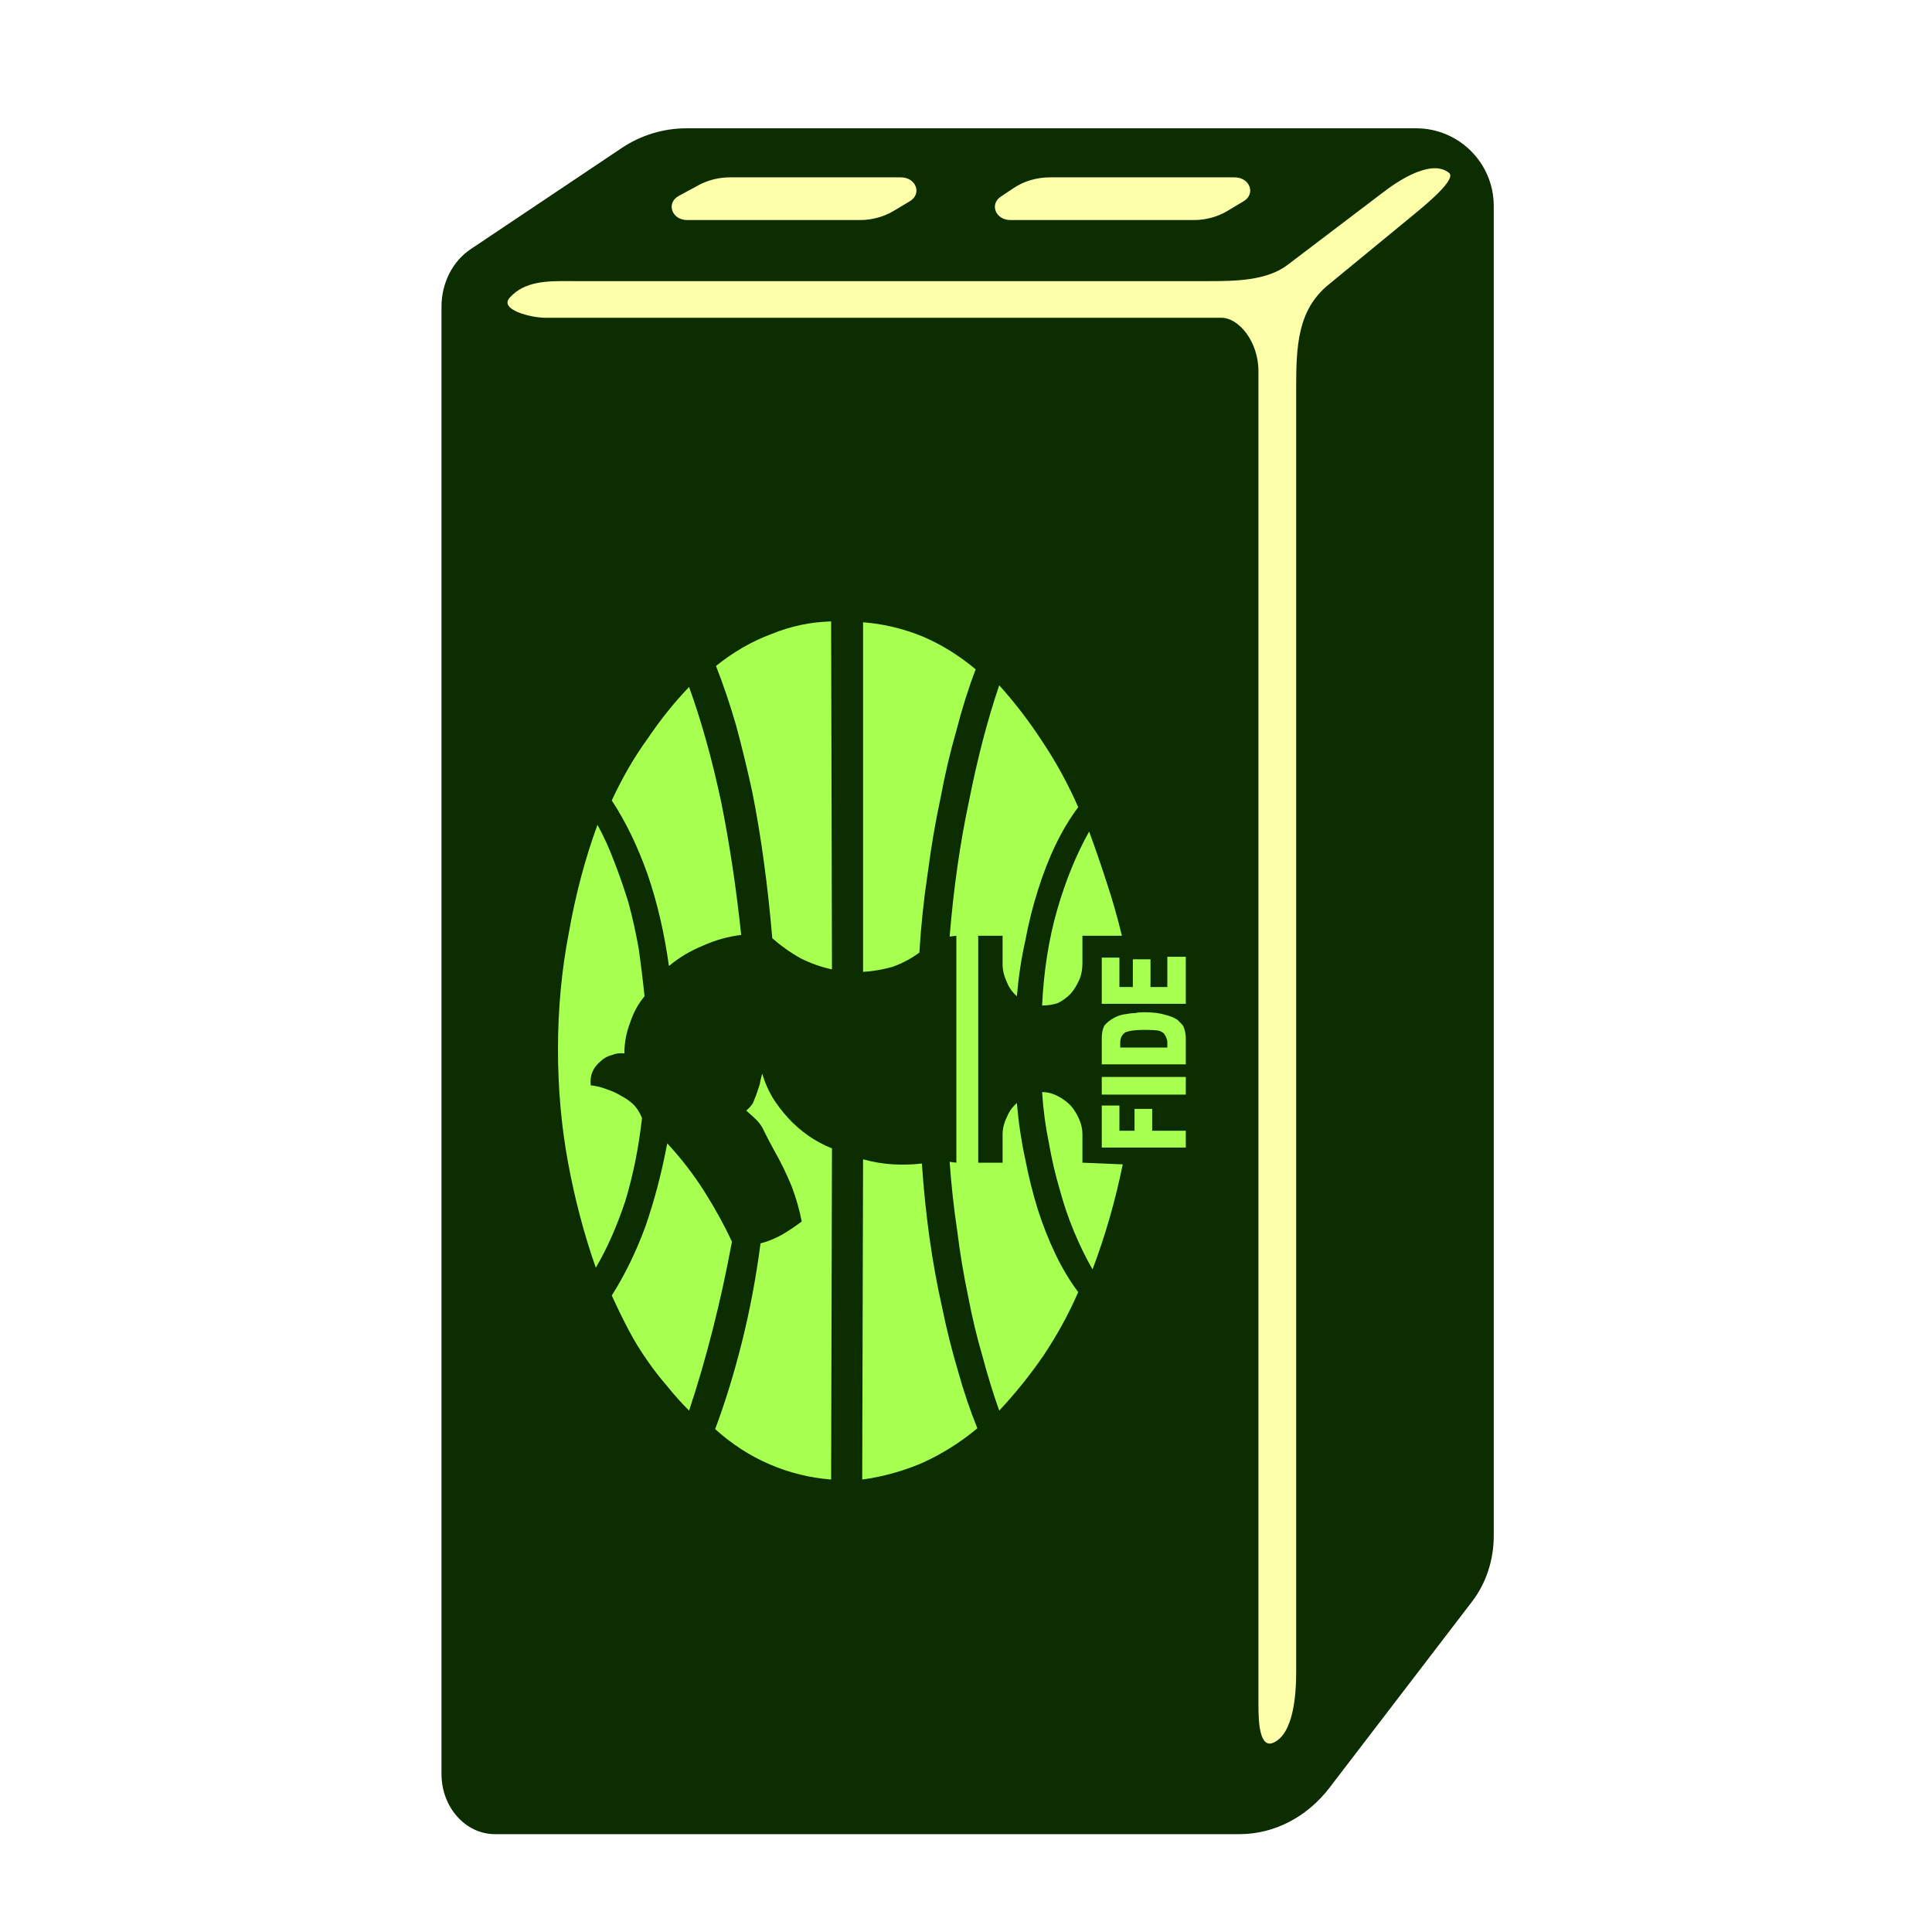
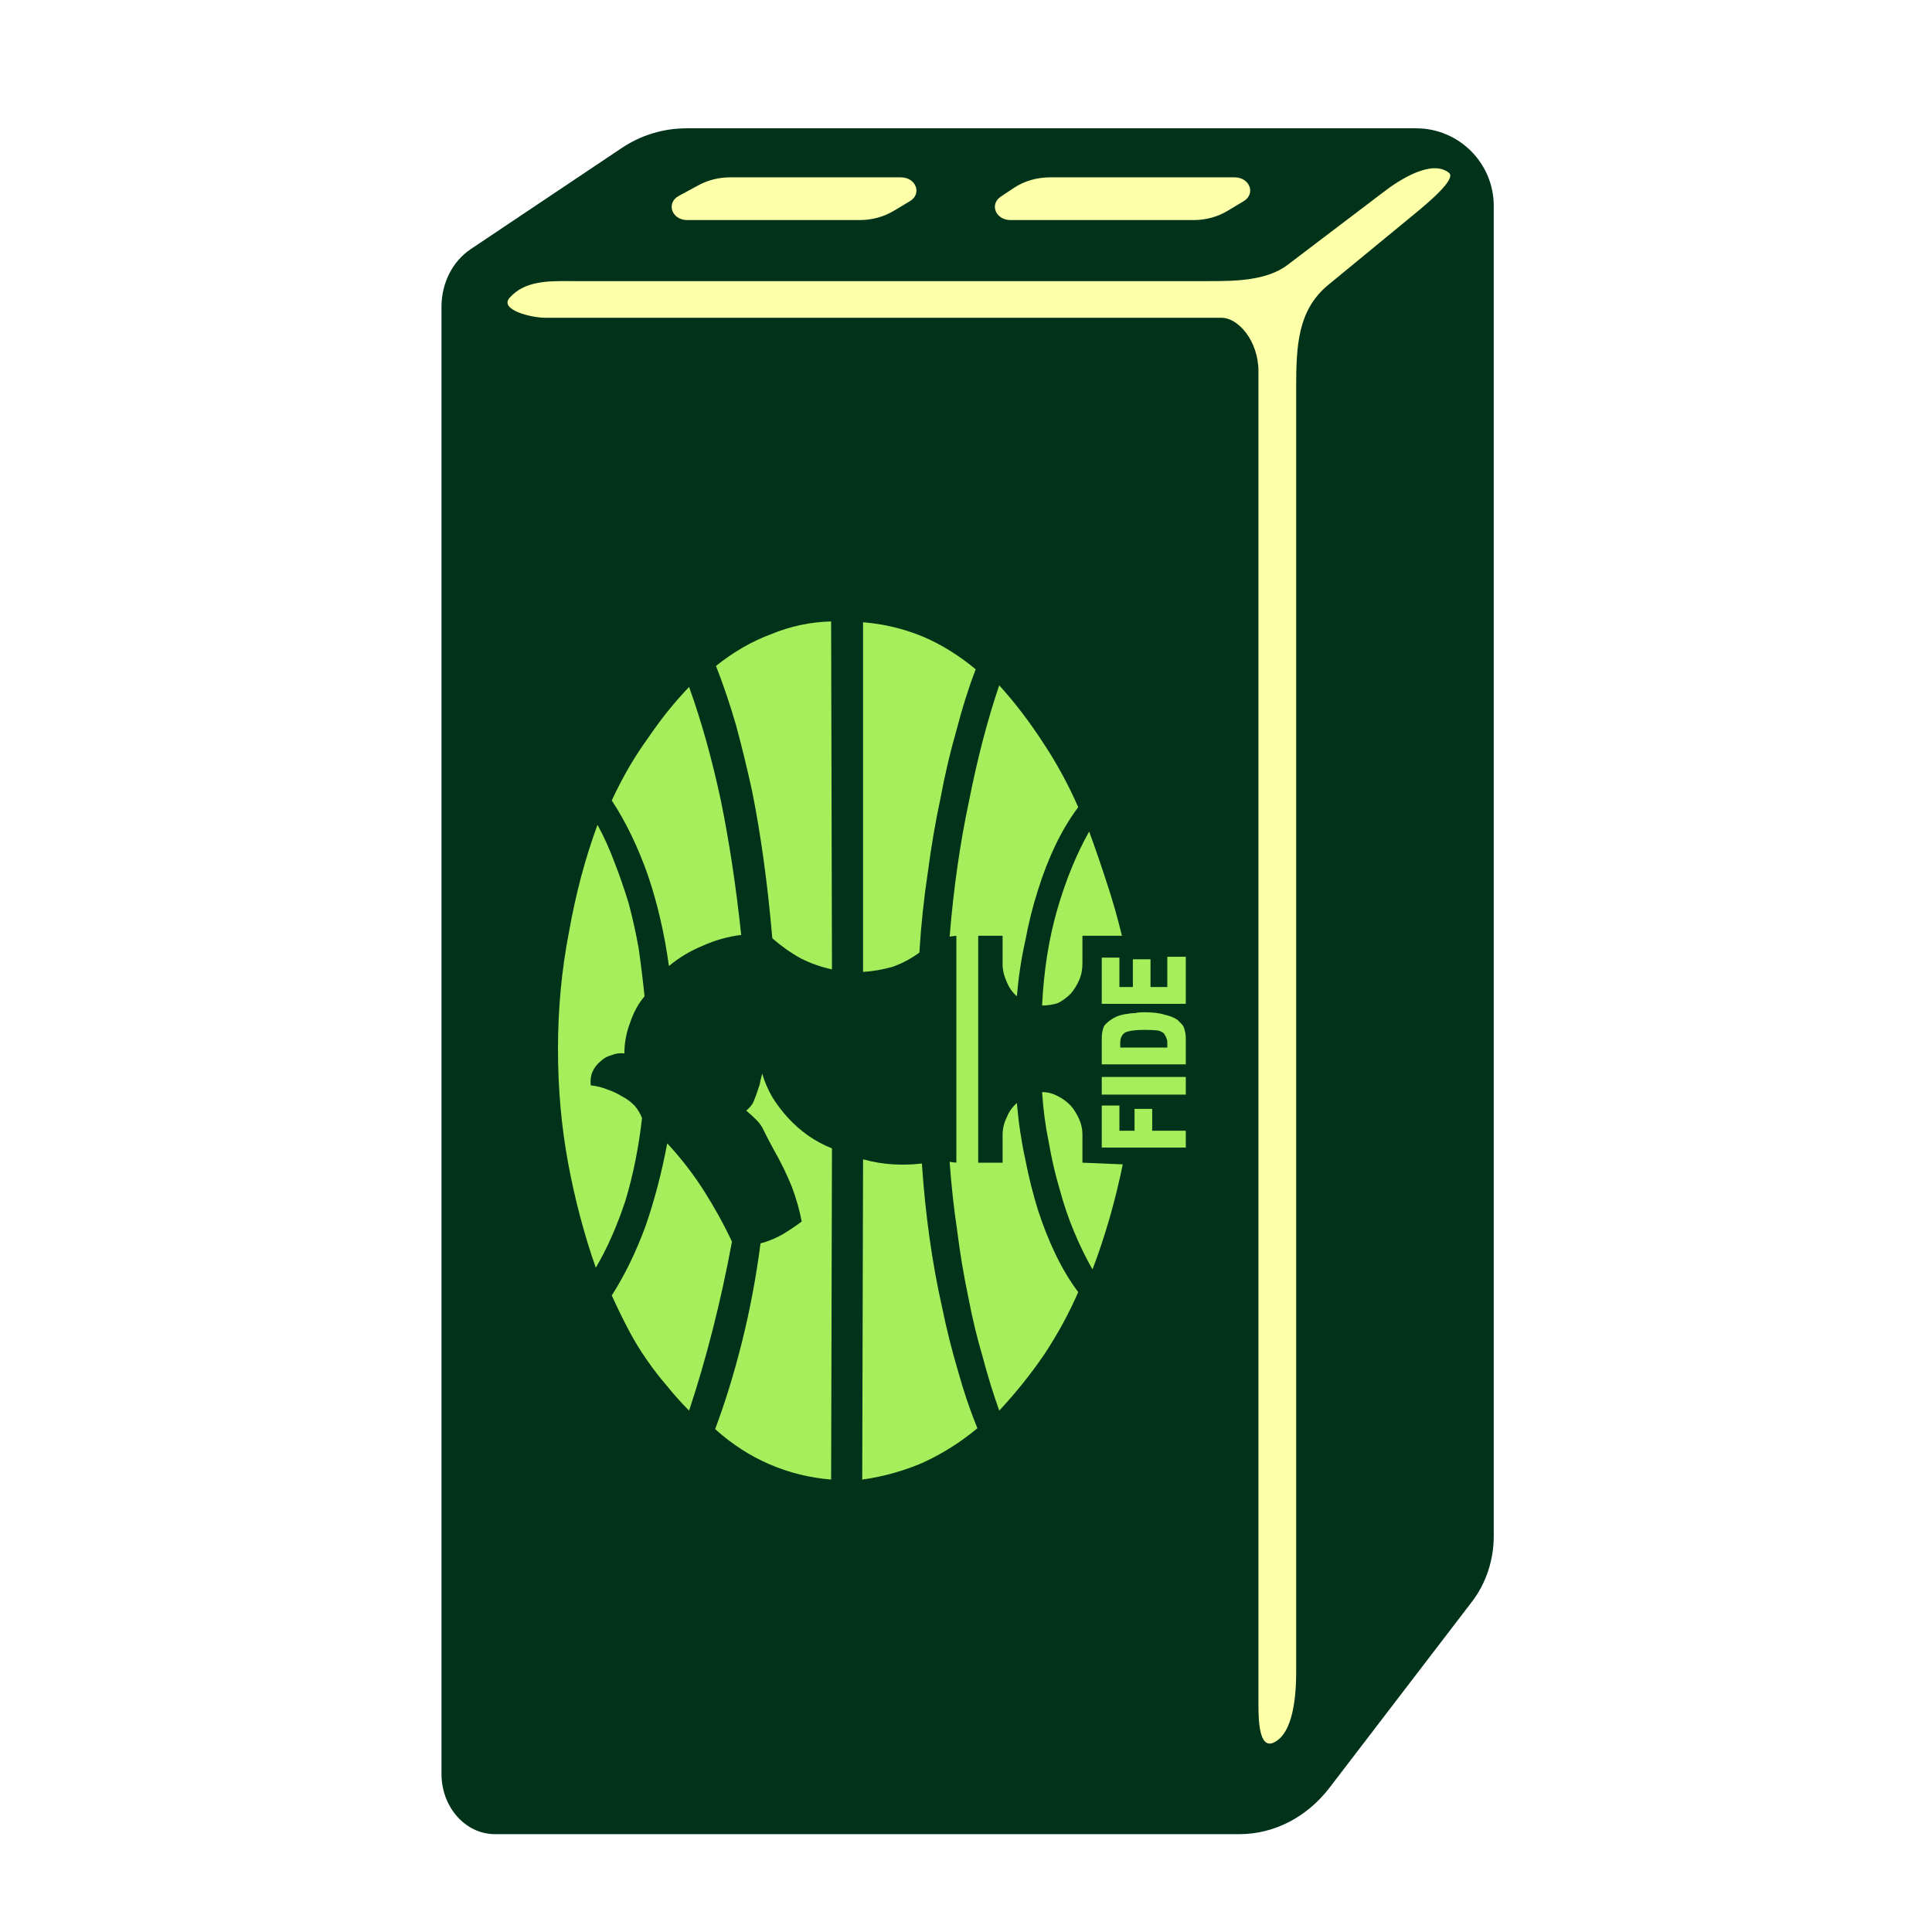
<svg xmlns="http://www.w3.org/2000/svg" width="512" height="512" viewBox="0 0 512 512" fill="none">
-   <path d="M328.469 486.071H131.179C123.348 486.071 117 478.927 117 470.114V81.292C117 75.041 119.925 69.253 124.698 66.056L164.771 39.22C169.853 35.817 175.831 34 181.948 34H375.279C386.645 34 395.859 43.214 395.859 54.58V407.05C395.859 413.422 393.826 419.583 390.129 424.41L352.339 473.759C346.353 481.576 337.638 486.071 328.469 486.071Z" fill="#0C2D00" />
-   <path d="M208.899 296.317C207.265 294.535 205.855 292.679 204.667 290.749C203.479 288.67 202.588 286.591 201.994 284.512C201.697 285.552 201.474 286.517 201.326 287.408L200.435 290.081L199.544 292.308C199.098 293.05 198.504 293.719 197.762 294.313C198.95 295.352 199.841 296.169 200.435 296.763C201.029 297.357 201.548 298.025 201.994 298.767L203.108 300.995C203.553 301.886 204.221 303.148 205.112 304.781C206.894 307.899 208.453 311.092 209.789 314.359C210.977 317.477 211.868 320.595 212.462 323.713C210.68 325.05 208.899 326.238 207.117 327.277C205.186 328.316 203.33 329.059 201.548 329.504C200.361 338.562 198.727 347.249 196.648 355.564C194.57 363.879 192.194 371.601 189.521 378.728C193.976 382.737 198.801 385.855 203.998 388.083C209.195 390.31 214.615 391.646 220.258 392.092L220.481 304.336C218.253 303.445 216.175 302.331 214.244 300.995C212.165 299.51 210.384 297.951 208.899 296.317Z" fill="#A7FF4F" />
-   <path d="M188.853 352.446C190.783 344.873 192.491 337.077 193.976 329.059C191.897 324.604 189.447 320.15 186.625 315.695C183.804 311.24 180.537 307.008 176.825 302.999C175.34 310.869 173.41 318.219 171.034 325.05C168.51 331.88 165.54 337.968 162.125 343.314C163.61 346.58 165.095 349.624 166.58 352.446C168.064 355.267 169.698 357.94 171.48 360.464C173.113 362.84 174.895 365.141 176.825 367.369C178.607 369.596 180.537 371.749 182.616 373.828C184.844 367.146 186.922 360.019 188.853 352.446Z" fill="#A7FF4F" />
-   <path d="M285.964 259.789C286.558 258.453 286.855 256.968 286.855 255.335V247.984H297.323C296.135 243.084 294.799 238.407 293.314 233.952C291.829 229.349 290.27 224.82 288.636 220.366C285.221 226.454 282.4 233.358 280.173 241.08C277.945 248.801 276.609 257.265 276.164 266.471C277.648 266.471 279.059 266.248 280.395 265.803C281.583 265.209 282.697 264.392 283.736 263.353C284.627 262.314 285.37 261.126 285.964 259.789Z" fill="#A7FF4F" />
-   <path d="M280.395 290.526C279.059 289.784 277.648 289.413 276.164 289.413C276.46 294.016 277.054 298.47 277.945 302.777C278.688 307.083 279.653 311.24 280.841 315.249C281.88 319.11 283.142 322.822 284.627 326.386C286.112 329.95 287.746 333.291 289.527 336.409C291.161 332.103 292.646 327.648 293.982 323.045C295.318 318.442 296.506 313.616 297.546 308.568L286.855 308.122V300.549C286.855 299.213 286.558 297.876 285.964 296.54C285.37 295.204 284.627 294.016 283.736 292.976C282.697 291.937 281.583 291.12 280.395 290.526Z" fill="#A7FF4F" />
-   <path d="M266.809 260.235C267.403 261.72 268.294 262.982 269.482 264.021C269.927 258.824 270.669 253.924 271.709 249.321C272.6 244.569 273.713 240.115 275.05 235.957C276.386 231.651 277.945 227.642 279.727 223.929C281.509 220.217 283.514 216.876 285.741 213.907C283.068 207.819 279.95 202.102 276.386 196.756C272.823 191.262 268.962 186.214 264.804 181.61C261.686 190.817 259.013 201.062 256.786 212.347C254.41 223.484 252.703 235.437 251.663 248.207L253.445 247.984V308.122L251.663 307.899C252.109 314.136 252.777 320.224 253.668 326.163C254.41 332.103 255.375 337.894 256.563 343.536C257.603 349.03 258.865 354.302 260.35 359.35C261.686 364.399 263.171 369.225 264.804 373.828C269.11 369.225 273.045 364.325 276.609 359.128C280.173 353.782 283.217 348.214 285.741 342.423C283.514 339.453 281.509 336.112 279.727 332.4C277.945 328.688 276.386 324.753 275.05 320.595C273.713 316.289 272.6 311.834 271.709 307.231C270.669 302.48 269.927 297.505 269.482 292.308C268.294 293.347 267.403 294.61 266.809 296.095C266.066 297.579 265.695 299.139 265.695 300.772V308.122H259.236V247.984H265.695V255.557C265.695 257.042 266.066 258.601 266.809 260.235Z" fill="#A7FF4F" />
-   <path d="M186.18 250.657C189.447 249.172 192.862 248.207 196.426 247.762C195.089 235.14 193.307 223.336 191.08 212.347C188.704 201.211 185.883 191.114 182.616 182.056C178.756 186.065 175.118 190.594 171.702 195.643C168.139 200.543 164.946 206.037 162.125 212.125C165.837 217.767 169.03 224.375 171.702 231.948C174.227 239.372 176.083 247.39 177.271 256.003C179.943 253.776 182.913 251.994 186.18 250.657Z" fill="#A7FF4F" />
-   <path d="M161.011 288.744C159.526 288.15 158.042 287.779 156.557 287.631C156.408 286.294 156.557 285.106 157.002 284.067C157.448 283.028 158.116 282.137 159.007 281.394C159.898 280.503 160.937 279.909 162.125 279.612C163.164 279.167 164.278 279.018 165.466 279.167C165.466 276.346 165.986 273.599 167.025 270.926C167.916 268.253 169.178 265.951 170.811 264.021C170.366 259.715 169.846 255.483 169.252 251.325C168.51 247.168 167.619 243.159 166.58 239.298C165.392 235.437 164.129 231.799 162.793 228.384C161.457 224.82 159.972 221.554 158.338 218.584C155.072 227.493 152.547 236.996 150.766 247.094C148.835 257.042 147.87 267.362 147.87 278.053C147.87 288.447 148.761 298.47 150.543 308.122C152.325 317.774 154.775 327.054 157.893 335.964C160.863 330.915 163.461 325.05 165.689 318.368C167.767 311.537 169.252 304.187 170.143 296.317C169.698 295.129 169.03 294.016 168.139 292.976C167.099 291.937 165.986 291.12 164.798 290.526C163.61 289.784 162.348 289.19 161.011 288.744Z" fill="#A7FF4F" />
-   <path d="M212.24 253.998C214.912 255.335 217.659 256.3 220.481 256.894L220.258 164.683C214.764 164.831 209.493 165.945 204.444 168.024C199.247 169.954 194.347 172.775 189.744 176.488C191.674 181.388 193.456 186.659 195.089 192.302C196.574 197.796 197.985 203.587 199.321 209.675C200.509 215.614 201.548 221.851 202.439 228.384C203.33 234.918 204.073 241.674 204.667 248.653C207.043 250.731 209.567 252.513 212.24 253.998Z" fill="#A7FF4F" />
-   <path d="M228.722 164.906V257.562C231.246 257.413 233.845 256.968 236.517 256.226C239.042 255.335 241.417 254.072 243.645 252.439C244.09 245.163 244.833 238.11 245.872 231.28C246.763 224.449 247.877 217.916 249.213 211.679C250.401 205.294 251.812 199.28 253.445 193.638C254.93 187.847 256.637 182.427 258.568 177.379C254.113 173.666 249.436 170.771 244.536 168.692C239.487 166.613 234.216 165.351 228.722 164.906Z" fill="#A7FF4F" />
-   <path d="M246.317 327.945C245.427 321.56 244.758 315.027 244.313 308.345C241.789 308.642 239.264 308.716 236.74 308.568C234.067 308.419 231.394 307.974 228.722 307.231L228.499 392.092C233.993 391.349 239.339 389.865 244.536 387.637C249.733 385.261 254.559 382.217 259.013 378.505C257.083 373.754 255.375 368.705 253.89 363.36C252.257 357.865 250.846 352.223 249.658 346.432C248.322 340.492 247.208 334.33 246.317 327.945Z" fill="#A7FF4F" />
-   <path d="M291.977 292.976V304.113H314.251V299.658H305.341V293.867H300.664V299.658H296.655V292.976H291.977Z" fill="#A7FF4F" />
-   <path d="M291.977 285.403V290.081H314.251V285.403H291.977Z" fill="#A7FF4F" />
-   <path fill-rule="evenodd" clip-rule="evenodd" d="M291.977 275.158V282.062H314.251V275.158C314.251 274.267 314.102 273.376 313.805 272.485C313.657 272.04 313.434 271.668 313.137 271.371L312.023 270.258C311.132 269.664 310.019 269.218 308.682 268.921C307.346 268.476 305.49 268.253 303.114 268.253C302.223 268.253 301.481 268.327 300.887 268.476C300.144 268.476 299.402 268.55 298.659 268.699C297.323 268.847 296.135 269.218 295.096 269.812C294.056 270.406 293.24 271.074 292.646 271.817C292.2 272.708 291.977 273.821 291.977 275.158ZM309.351 277.608H296.878L296.878 276.271C296.878 275.083 297.323 274.193 298.214 273.599C299.253 273.153 300.887 272.93 303.114 272.93C305.045 272.93 306.381 273.005 307.123 273.153C308.014 273.45 308.534 273.821 308.683 274.267C308.831 274.415 308.979 274.712 309.128 275.158C309.276 275.455 309.351 275.826 309.351 276.271V277.608Z" fill="#A7FF4F" />
-   <path d="M291.977 253.776V266.026H314.251V253.553H309.351V261.571H304.896V254.221H300.219V261.571H296.655V253.776H291.977Z" fill="#A7FF4F" />
+   <path d="M328.469 486.071H131.179C123.348 486.071 117 478.927 117 470.114V81.292C117 75.041 119.925 69.253 124.698 66.056L164.771 39.22C169.853 35.817 175.831 34 181.948 34H375.279C386.645 34 395.859 43.214 395.859 54.58V407.05C395.859 413.422 393.826 419.583 390.129 424.41L352.339 473.759C346.353 481.576 337.638 486.071 328.469 486.071Z" fill="#00331A" />
+   <path d="M208.899 296.317C207.265 294.535 205.855 292.679 204.667 290.749C203.479 288.67 202.588 286.591 201.994 284.512C201.697 285.552 201.474 286.517 201.326 287.408L200.435 290.081L199.544 292.308C199.098 293.05 198.504 293.719 197.762 294.313C198.95 295.352 199.841 296.169 200.435 296.763C201.029 297.357 201.548 298.025 201.994 298.767L203.108 300.995C203.553 301.886 204.221 303.148 205.112 304.781C206.894 307.899 208.453 311.092 209.789 314.359C210.977 317.477 211.868 320.595 212.462 323.713C210.68 325.05 208.899 326.238 207.117 327.277C205.186 328.316 203.33 329.059 201.548 329.504C200.361 338.562 198.727 347.249 196.648 355.564C194.57 363.879 192.194 371.601 189.521 378.728C193.976 382.737 198.801 385.855 203.998 388.083C209.195 390.31 214.615 391.646 220.258 392.092L220.481 304.336C218.253 303.445 216.175 302.331 214.244 300.995C212.165 299.51 210.384 297.951 208.899 296.317Z" fill="#A5EF5C" />
+   <path d="M188.853 352.446C190.783 344.873 192.491 337.077 193.976 329.059C191.897 324.604 189.447 320.15 186.625 315.695C183.804 311.24 180.537 307.008 176.825 302.999C175.34 310.869 173.41 318.219 171.034 325.05C168.51 331.88 165.54 337.968 162.125 343.314C163.61 346.58 165.095 349.624 166.58 352.446C168.064 355.267 169.698 357.94 171.48 360.464C173.113 362.84 174.895 365.141 176.825 367.369C178.607 369.596 180.537 371.749 182.616 373.828C184.844 367.146 186.922 360.019 188.853 352.446Z" fill="#A5EF5C" />
+   <path d="M285.964 259.789C286.558 258.453 286.855 256.968 286.855 255.335V247.984H297.323C296.135 243.084 294.799 238.407 293.314 233.952C291.829 229.349 290.27 224.82 288.636 220.366C285.221 226.454 282.4 233.358 280.173 241.08C277.945 248.801 276.609 257.265 276.164 266.471C277.648 266.471 279.059 266.248 280.395 265.803C281.583 265.209 282.697 264.392 283.736 263.353C284.627 262.314 285.37 261.126 285.964 259.789Z" fill="#A5EF5C" />
+   <path d="M280.395 290.526C279.059 289.784 277.648 289.413 276.164 289.413C276.46 294.016 277.054 298.47 277.945 302.777C278.688 307.083 279.653 311.24 280.841 315.249C281.88 319.11 283.142 322.822 284.627 326.386C286.112 329.95 287.746 333.291 289.527 336.409C291.161 332.103 292.646 327.648 293.982 323.045C295.318 318.442 296.506 313.616 297.546 308.568L286.855 308.122V300.549C286.855 299.213 286.558 297.876 285.964 296.54C285.37 295.204 284.627 294.016 283.736 292.976C282.697 291.937 281.583 291.12 280.395 290.526Z" fill="#A5EF5C" />
+   <path d="M266.809 260.235C267.403 261.72 268.294 262.982 269.482 264.021C269.927 258.824 270.669 253.924 271.709 249.321C272.6 244.569 273.713 240.115 275.05 235.957C276.386 231.651 277.945 227.642 279.727 223.929C281.509 220.217 283.514 216.876 285.741 213.907C283.068 207.819 279.95 202.102 276.386 196.756C272.823 191.262 268.962 186.214 264.804 181.61C261.686 190.817 259.013 201.062 256.786 212.347C254.41 223.484 252.703 235.437 251.663 248.207L253.445 247.984V308.122L251.663 307.899C252.109 314.136 252.777 320.224 253.668 326.163C254.41 332.103 255.375 337.894 256.563 343.536C257.603 349.03 258.865 354.302 260.35 359.35C261.686 364.399 263.171 369.225 264.804 373.828C269.11 369.225 273.045 364.325 276.609 359.128C280.173 353.782 283.217 348.214 285.741 342.423C283.514 339.453 281.509 336.112 279.727 332.4C277.945 328.688 276.386 324.753 275.05 320.595C273.713 316.289 272.6 311.834 271.709 307.231C270.669 302.48 269.927 297.505 269.482 292.308C268.294 293.347 267.403 294.61 266.809 296.095C266.066 297.579 265.695 299.139 265.695 300.772V308.122H259.236V247.984H265.695V255.557C265.695 257.042 266.066 258.601 266.809 260.235Z" fill="#A5EF5C" />
+   <path d="M186.18 250.657C189.447 249.172 192.862 248.207 196.426 247.762C195.089 235.14 193.307 223.336 191.08 212.347C188.704 201.211 185.883 191.114 182.616 182.056C178.756 186.065 175.118 190.594 171.702 195.643C168.139 200.543 164.946 206.037 162.125 212.125C165.837 217.767 169.03 224.375 171.702 231.948C174.227 239.372 176.083 247.39 177.271 256.003C179.943 253.776 182.913 251.994 186.18 250.657Z" fill="#A5EF5C" />
+   <path d="M161.011 288.744C159.526 288.15 158.042 287.779 156.557 287.631C156.408 286.294 156.557 285.106 157.002 284.067C157.448 283.028 158.116 282.137 159.007 281.394C159.898 280.503 160.937 279.909 162.125 279.612C163.164 279.167 164.278 279.018 165.466 279.167C165.466 276.346 165.986 273.599 167.025 270.926C167.916 268.253 169.178 265.951 170.811 264.021C170.366 259.715 169.846 255.483 169.252 251.325C168.51 247.168 167.619 243.159 166.58 239.298C165.392 235.437 164.129 231.799 162.793 228.384C161.457 224.82 159.972 221.554 158.338 218.584C155.072 227.493 152.547 236.996 150.766 247.094C148.835 257.042 147.87 267.362 147.87 278.053C147.87 288.447 148.761 298.47 150.543 308.122C152.325 317.774 154.775 327.054 157.893 335.964C160.863 330.915 163.461 325.05 165.689 318.368C167.767 311.537 169.252 304.187 170.143 296.317C169.698 295.129 169.03 294.016 168.139 292.976C167.099 291.937 165.986 291.12 164.798 290.526C163.61 289.784 162.348 289.19 161.011 288.744Z" fill="#A5EF5C" />
+   <path d="M212.24 253.998C214.912 255.335 217.659 256.3 220.481 256.894L220.258 164.683C214.764 164.831 209.493 165.945 204.444 168.024C199.247 169.954 194.347 172.775 189.744 176.488C191.674 181.388 193.456 186.659 195.089 192.302C196.574 197.796 197.985 203.587 199.321 209.675C200.509 215.614 201.548 221.851 202.439 228.384C203.33 234.918 204.073 241.674 204.667 248.653C207.043 250.731 209.567 252.513 212.24 253.998Z" fill="#A5EF5C" />
+   <path d="M228.722 164.906V257.562C231.246 257.413 233.845 256.968 236.517 256.226C239.042 255.335 241.417 254.072 243.645 252.439C244.09 245.163 244.833 238.11 245.872 231.28C246.763 224.449 247.877 217.916 249.213 211.679C250.401 205.294 251.812 199.28 253.445 193.638C254.93 187.847 256.637 182.427 258.568 177.379C254.113 173.666 249.436 170.771 244.536 168.692C239.487 166.613 234.216 165.351 228.722 164.906Z" fill="#A5EF5C" />
+   <path d="M246.317 327.945C245.427 321.56 244.758 315.027 244.313 308.345C241.789 308.642 239.264 308.716 236.74 308.568C234.067 308.419 231.394 307.974 228.722 307.231L228.499 392.092C233.993 391.349 239.339 389.865 244.536 387.637C249.733 385.261 254.559 382.217 259.013 378.505C257.083 373.754 255.375 368.705 253.89 363.36C252.257 357.865 250.846 352.223 249.658 346.432C248.322 340.492 247.208 334.33 246.317 327.945Z" fill="#A5EF5C" />
+   <path d="M291.977 292.976V304.113H314.251V299.658H305.341V293.867H300.664V299.658H296.655V292.976H291.977Z" fill="#A5EF5C" />
+   <path d="M291.977 285.403V290.081H314.251V285.403H291.977Z" fill="#A5EF5C" />
+   <path fill-rule="evenodd" clip-rule="evenodd" d="M291.977 275.158V282.062H314.251V275.158C314.251 274.267 314.102 273.376 313.805 272.485C313.657 272.04 313.434 271.668 313.137 271.371L312.023 270.258C311.132 269.664 310.019 269.218 308.682 268.921C307.346 268.476 305.49 268.253 303.114 268.253C302.223 268.253 301.481 268.327 300.887 268.476C300.144 268.476 299.402 268.55 298.659 268.699C297.323 268.847 296.135 269.218 295.096 269.812C294.056 270.406 293.24 271.074 292.646 271.817C292.2 272.708 291.977 273.821 291.977 275.158ZM309.351 277.608H296.878L296.878 276.271C296.878 275.083 297.323 274.193 298.214 273.599C299.253 273.153 300.887 272.93 303.114 272.93C305.045 272.93 306.381 273.005 307.123 273.153C308.014 273.45 308.534 273.821 308.683 274.267C308.831 274.415 308.979 274.712 309.128 275.158C309.276 275.455 309.351 275.826 309.351 276.271V277.608Z" fill="#A5EF5C" />
+   <path d="M291.977 253.776V266.026H314.251V253.553H309.351V261.571H304.896V254.221H300.219V261.571H296.655V253.776H291.977Z" fill="#A5EF5C" />
  <path d="M323.709 84.215H144.608C140.577 84.215 132.255 82.046 135.059 78.903C139.043 74.438 145.102 74.467 150.886 74.496C151.342 74.498 151.795 74.5 152.246 74.5H320.483C327.281 74.5 335.79 74.411 341.322 70.122L366.5 51C371.074 47.454 379.54 42.156 384.026 45.833C386 47.5 378.149 53.995 374.753 56.793L352 75.5C343.871 82.196 343.5 91.731 343.5 102.809V443.161C343.5 449.334 342.745 459.465 337.488 461.82C333.791 463.476 333.5 456.314 333.5 451.972V98.382C333.5 90.413 328.213 84.215 323.709 84.215Z" fill="#FDFFA9" />
  <path d="M185.159 49.06L179.906 51.903C176.44 53.779 178.011 58.319 182.127 58.319H227.854C231.046 58.319 234.159 57.483 236.766 55.926L241.118 53.328C244.401 51.367 242.76 47 238.742 47H193.487C190.535 47 187.645 47.715 185.159 49.06Z" fill="#FDFFA9" />
  <path d="M268.684 49.801L265.232 52.1C262.161 54.146 263.872 58.319 267.781 58.319H316.33C319.536 58.319 322.662 57.476 325.276 55.906L329.579 53.322C332.851 51.357 331.207 47 327.194 47H278.244C274.775 47 271.408 47.987 268.684 49.801Z" fill="#FDFFA9" />
</svg>
